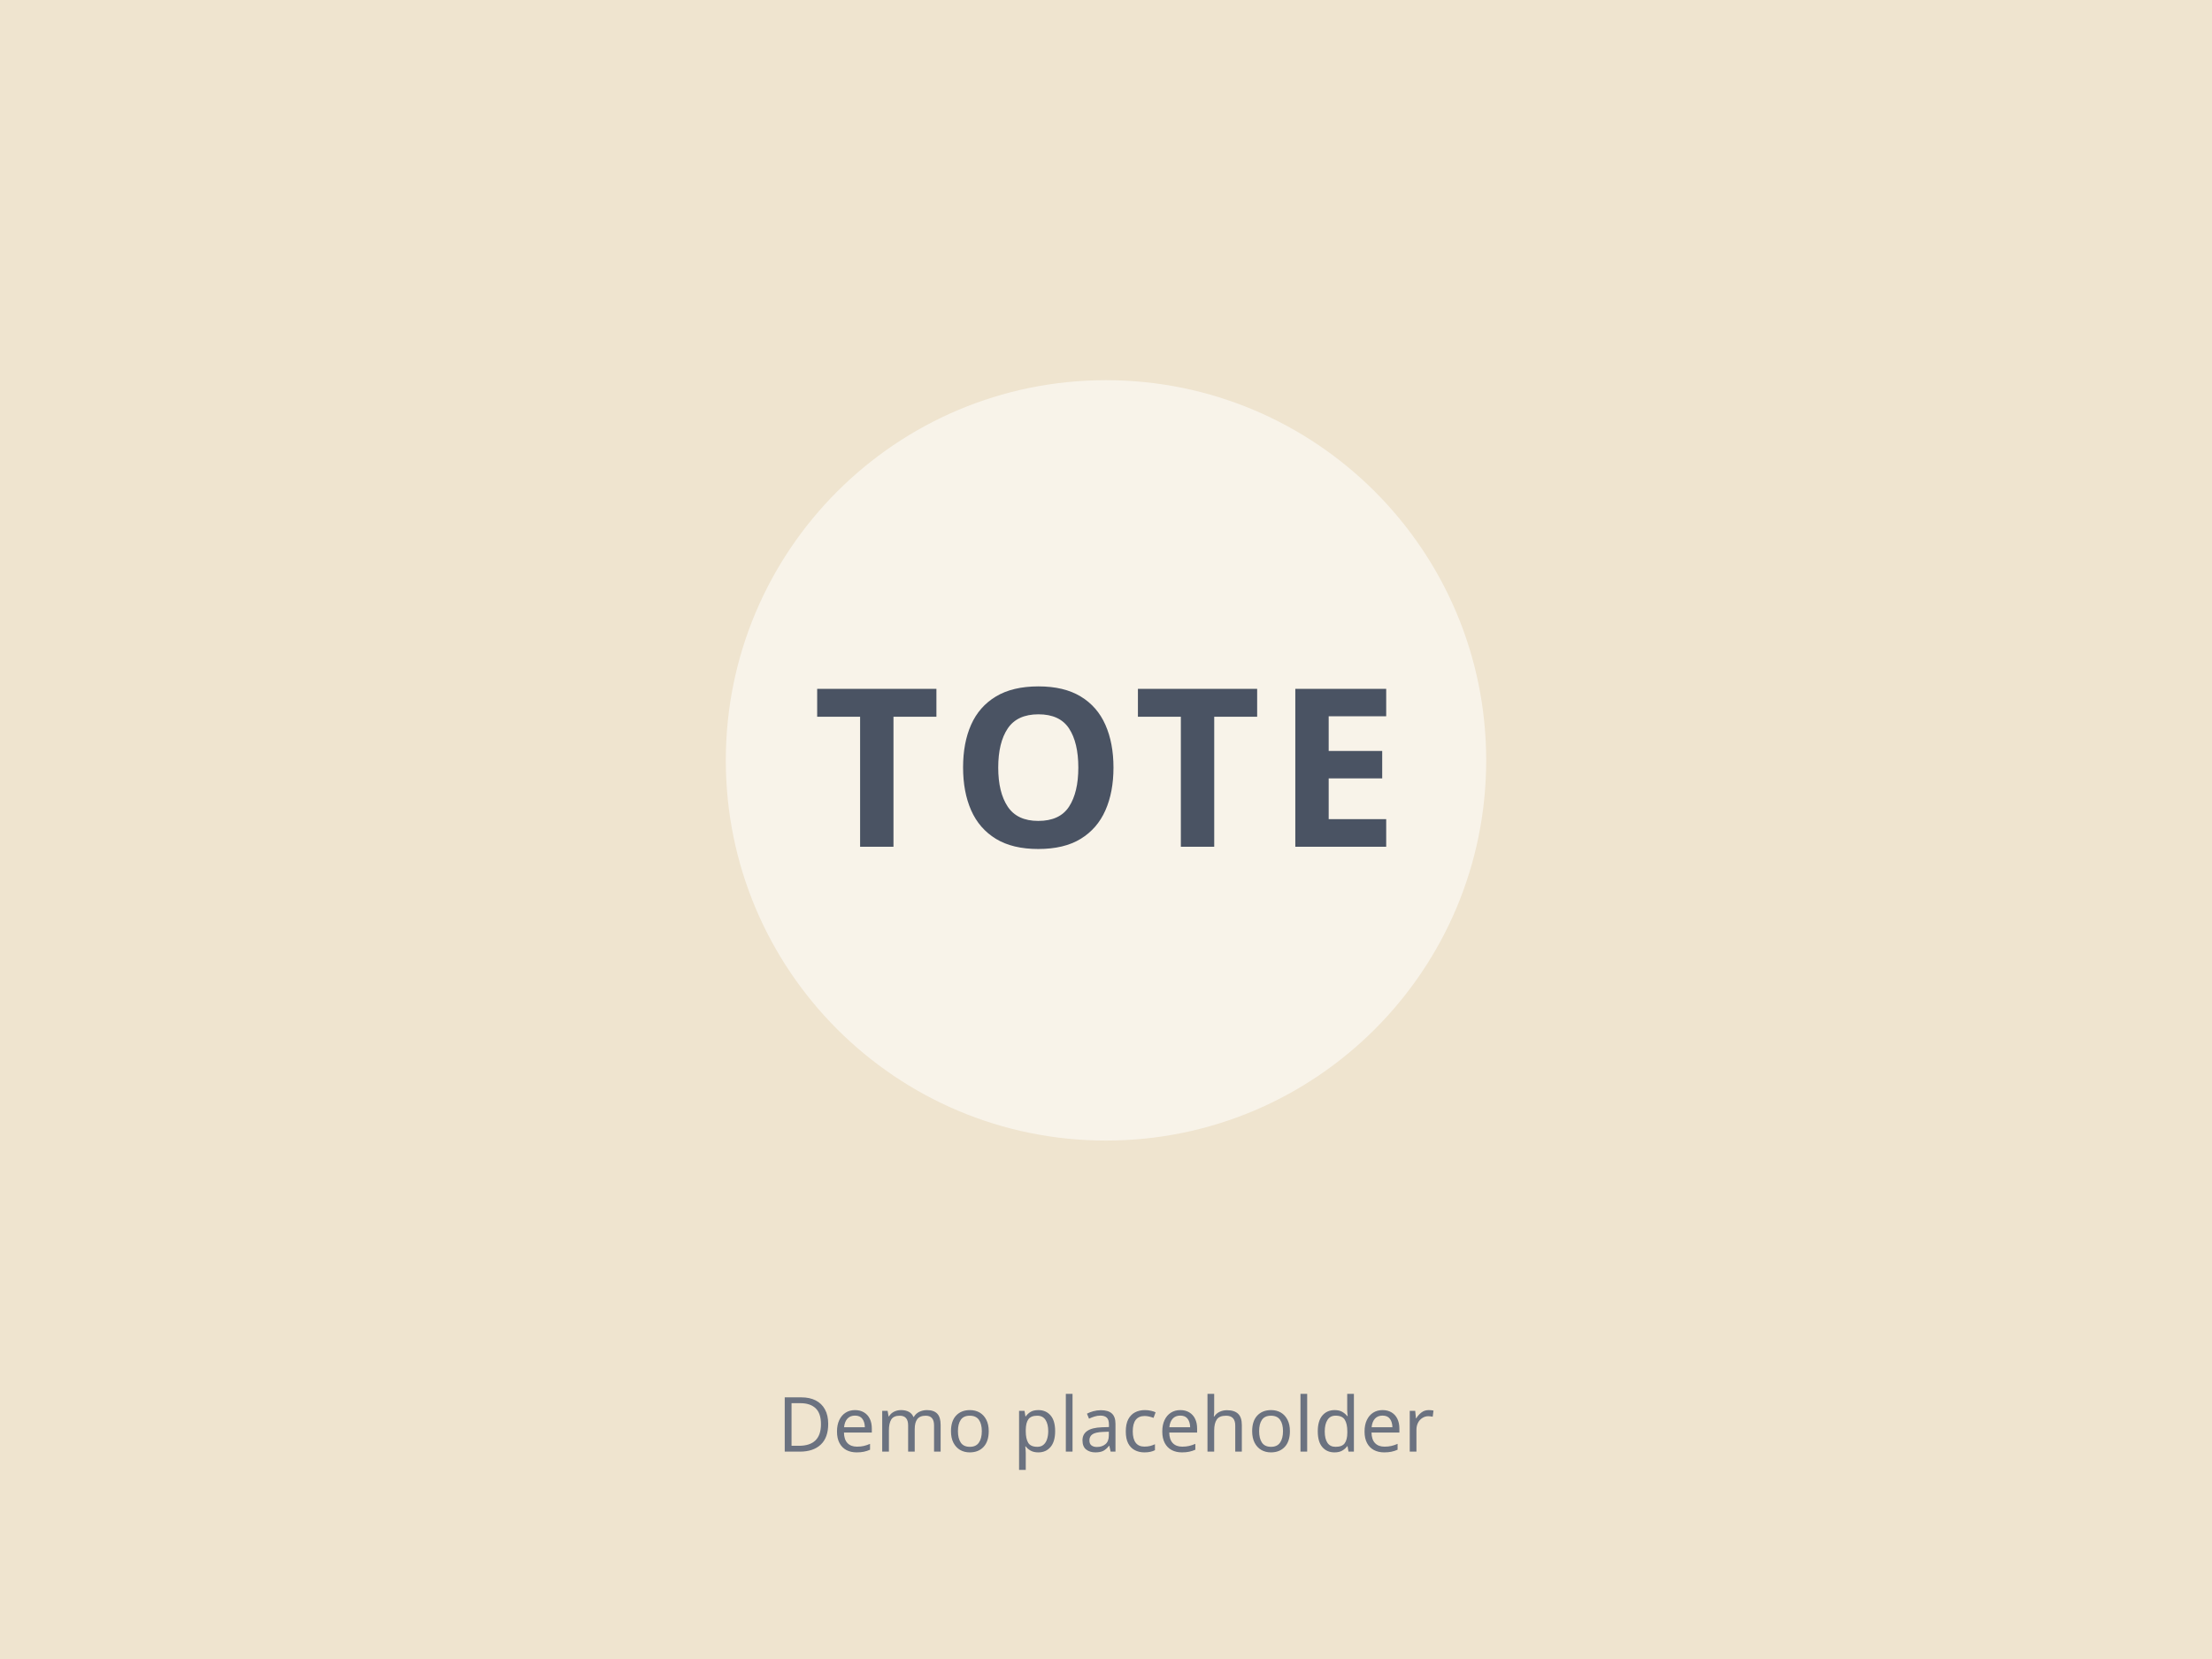
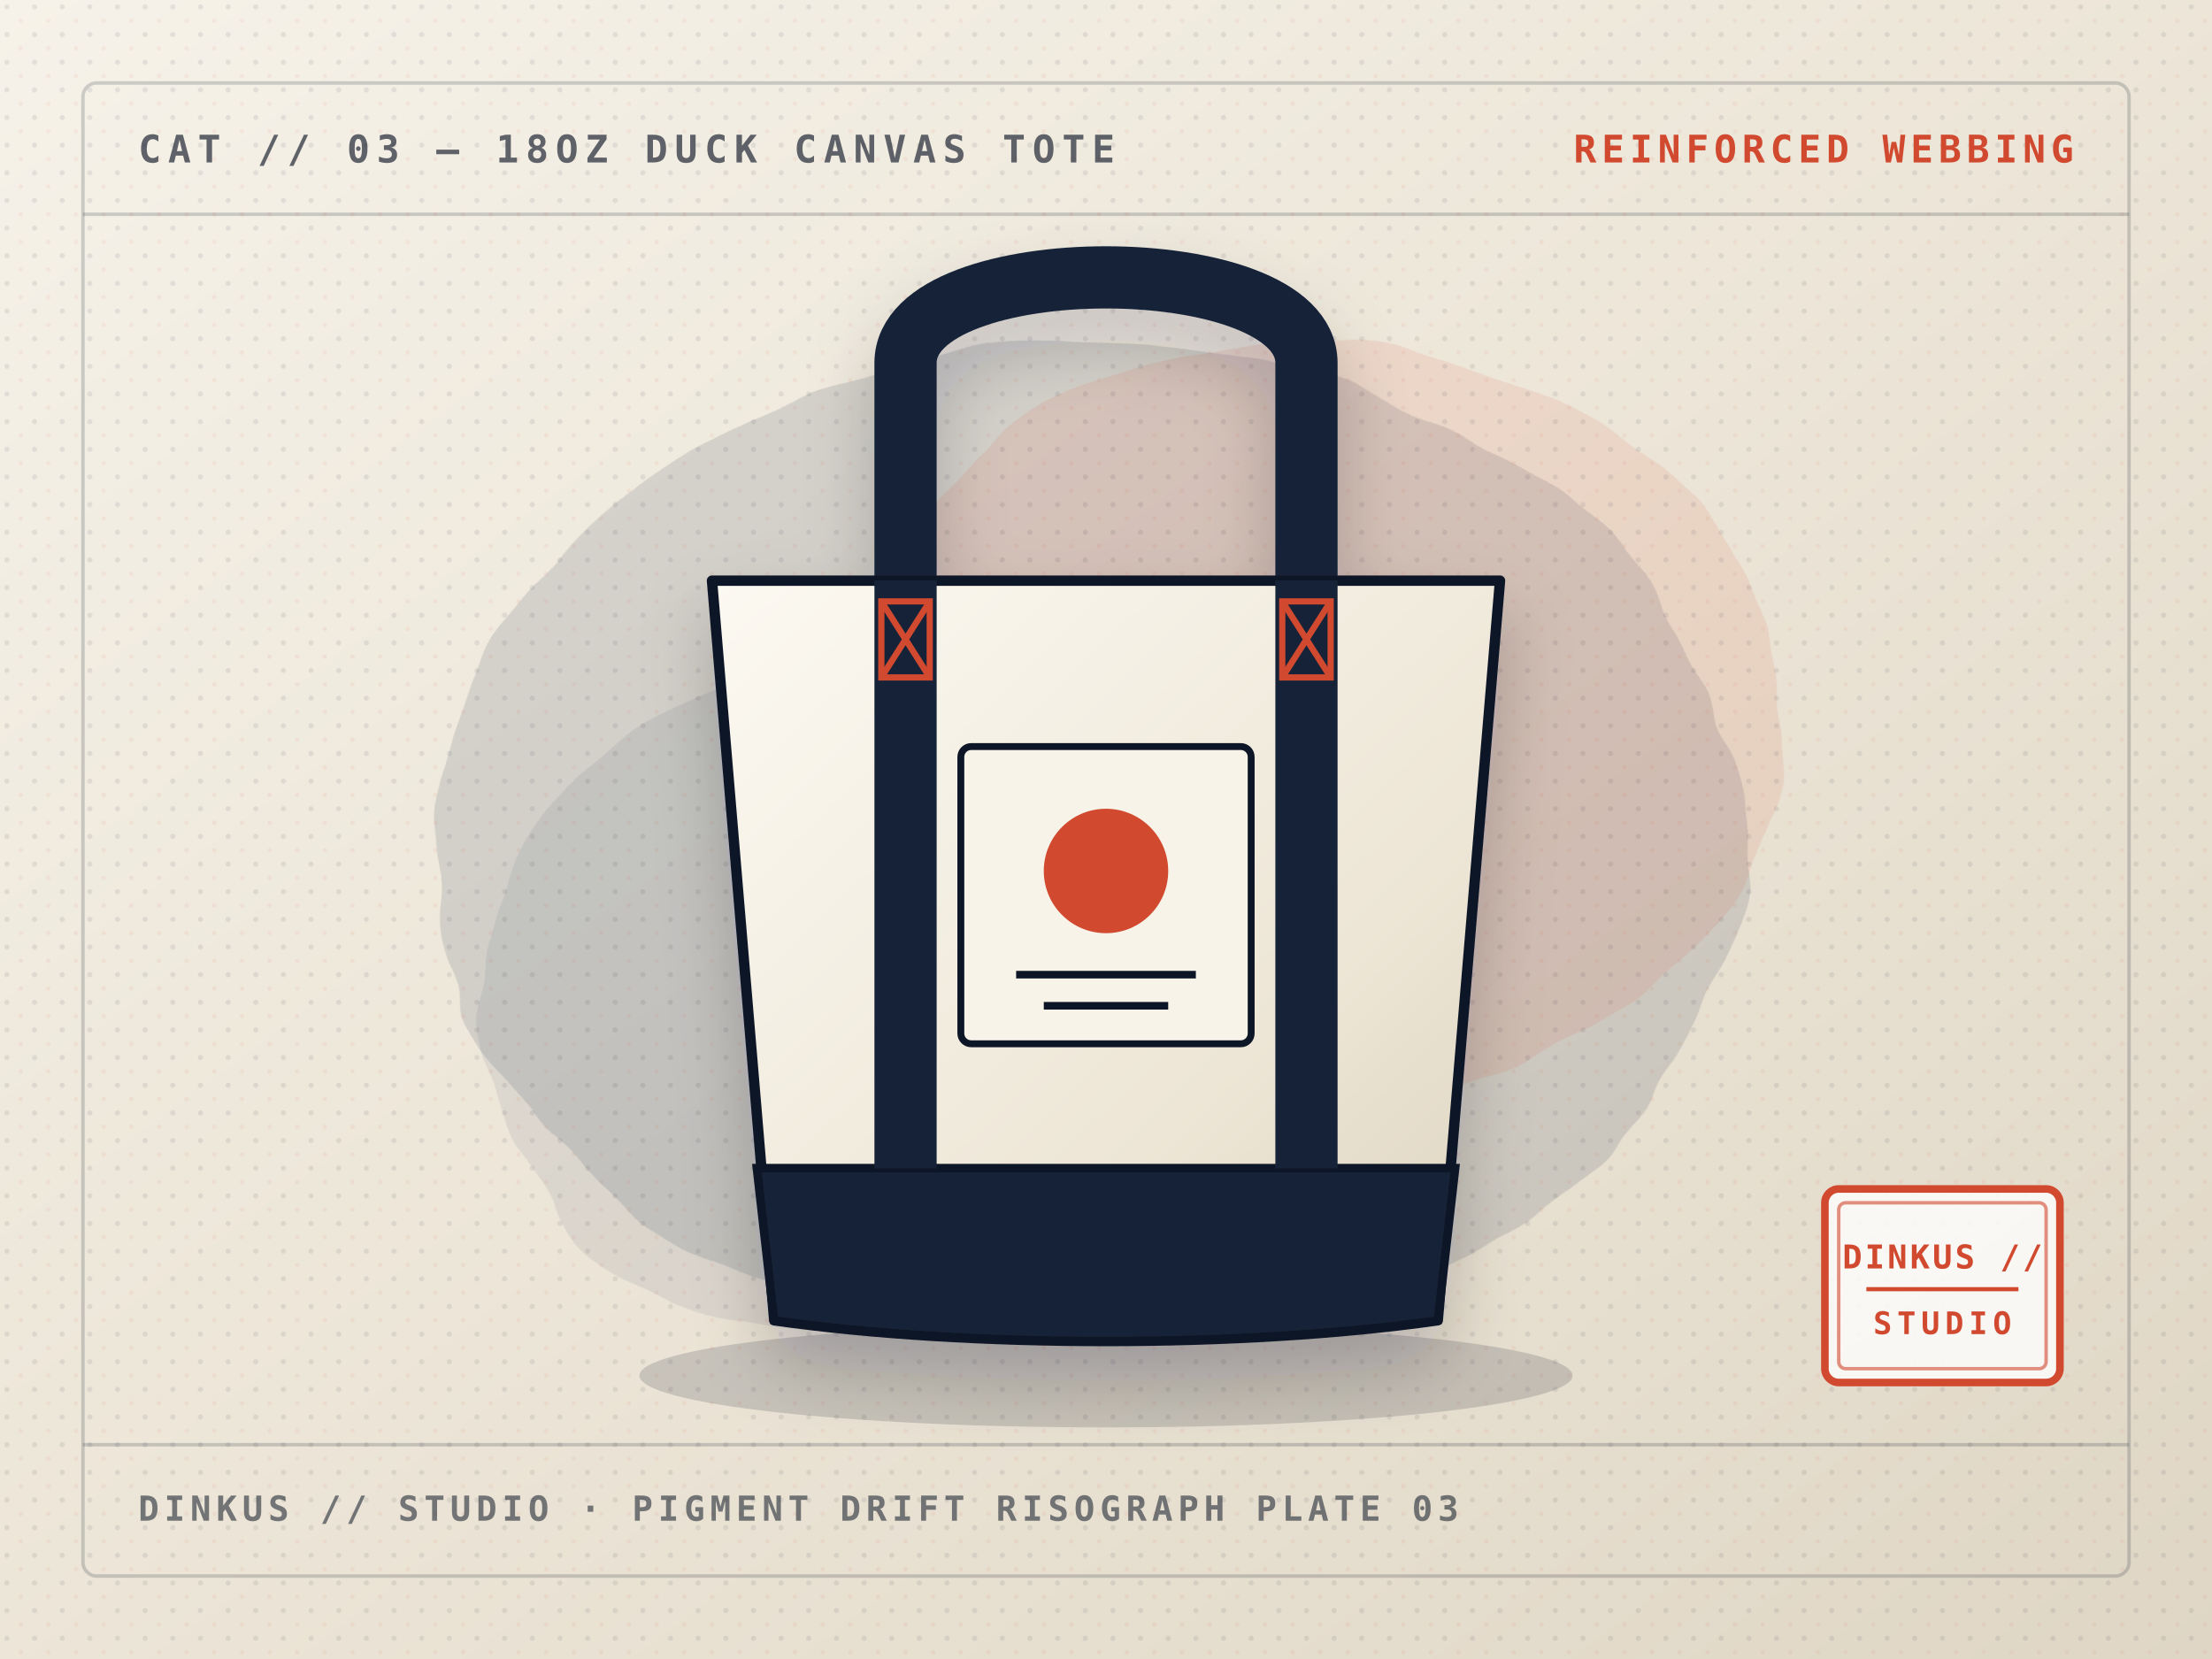
- <svg xmlns="http://www.w3.org/2000/svg" viewBox="0 0 640 480" role="img" aria-label="Demo tote placeholder">
-   <rect width="640" height="480" fill="#efe4cf" />
-   <circle cx="320" cy="220" r="110" fill="#ffffff" opacity=".55" />
-   <text x="320" y="245" text-anchor="middle" font-family="system-ui,sans-serif" font-size="64" font-weight="700" fill="#4a5363" letter-spacing="4">TOTE</text>
-   <text x="320" y="420" text-anchor="middle" font-family="system-ui,sans-serif" font-size="22" fill="#6b7280">Demo placeholder</text>
+ <svg xmlns="http://www.w3.org/2000/svg" viewBox="0 0 640 480" role="img" aria-label="Dinkus Demo Canvas Tote — Aizome pigment wash illustration">
+   <defs>
+     <linearGradient id="washi-tote" x1="0" y1="0" x2="1" y2="1">
+       <stop offset="0%" stop-color="#f6f2e9" />
+       <stop offset="55%" stop-color="#ebe4d6" />
+       <stop offset="100%" stop-color="#dfd6c5" />
+     </linearGradient>
+     <linearGradient id="canvas-tote" x1="0" y1="0" x2="1" y2="1">
+       <stop offset="0%" stop-color="#fcf9f2" />
+       <stop offset="65%" stop-color="#ede6d6" />
+       <stop offset="100%" stop-color="#dcd2be" />
+     </linearGradient>
+     <pattern id="riso-tote" width="8" height="8" patternUnits="userSpaceOnUse">
+       <circle cx="2" cy="2" r="0.75" fill="#101827" fill-opacity="0.08" />
+       <circle cx="6" cy="6" r="0.65" fill="#d1492f" fill-opacity="0.07" />
+     </pattern>
+     <filter id="pigment-drift-tote" x="-15%" y="-15%" width="130%" height="130%" color-interpolation-filters="sRGB">
+       <feTurbulence type="fractalNoise" baseFrequency="0.014 0.022" numOctaves="3" seed="37" result="noise">
+         <animate attributeName="baseFrequency" values="0.014 0.022;0.018 0.028;0.014 0.022" dur="9s" repeatCount="indefinite" />
+       </feTurbulence>
+       <feDisplacementMap in="SourceGraphic" in2="noise" scale="11" xChannelSelector="R" yChannelSelector="G" />
+     </filter>
+     <filter id="drop-tote" x="-20%" y="-20%" width="140%" height="140%">
+       <feDropShadow dx="0" dy="10" stdDeviation="10" flood-color="#101827" flood-opacity="0.2" />
+     </filter>
+   </defs>
+   <rect width="640" height="480" fill="url(#washi-tote)" />
+   <g filter="url(#pigment-drift-tote)" opacity="0.88">
+     <ellipse cx="315" cy="245" rx="190" ry="145" fill="#1b304d" fill-opacity="0.15" />
+     <ellipse cx="380" cy="210" rx="135" ry="110" fill="#d1492f" fill-opacity="0.12" />
+     <circle cx="235" cy="290" r="95" fill="#233b5c" fill-opacity="0.1" />
+   </g>
+   <rect width="640" height="480" fill="url(#riso-tote)" />
+   <g stroke="#101827" stroke-opacity="0.18" stroke-width="1" fill="none">
+     <rect x="24" y="24" width="592" height="432" rx="4" />
+     <path d="M24 62 H616 M24 418 H616" />
+   </g>
+   <text x="40" y="47" font-family="ui-monospace, SFMono-Regular, Menlo, monospace" font-size="11" font-weight="700" fill="#101827" fill-opacity="0.65" letter-spacing="2">CAT // 03 — 18OZ DUCK CANVAS TOTE</text>
+   <text x="600" y="47" text-anchor="end" font-family="ui-monospace, SFMono-Regular, Menlo, monospace" font-size="11" font-weight="700" fill="#d1492f" letter-spacing="1.5">REINFORCED WEBBING</text>
+   <ellipse cx="320" cy="398" rx="135" ry="15" fill="#101827" fill-opacity="0.16" />
+   <g filter="url(#drop-tote)">
+     <path d="M262 175 V105 C262 72, 378 72, 378 105 V175" fill="none" stroke="#172438" stroke-width="18" stroke-linecap="butt" />
+     <path d="M206 168 H434 L416 382 C360 390, 280 390, 224 382 Z" fill="url(#canvas-tote)" stroke="#101827" stroke-width="3" stroke-linejoin="round" />
+     <path d="M219 338 H421 L416 382 C360 390, 280 390, 224 382 Z" fill="#172438" stroke="#101827" stroke-width="2.5" />
+     <rect x="253" y="168" width="18" height="170" fill="#172438" />
+     <rect x="369" y="168" width="18" height="170" fill="#172438" />
+     <g stroke="#d1492f" stroke-width="1.8" fill="none">
+       <rect x="255" y="174" width="14" height="22" />
+       <path d="M255 174 L269 196 M269 174 L255 196" />
+       <rect x="371" y="174" width="14" height="22" />
+       <path d="M371 174 L385 196 M385 174 L371 196" />
+     </g>
+     <rect x="278" y="216" width="84" height="86" rx="3" fill="#f7f3e8" stroke="#101827" stroke-width="2" />
+     <circle cx="320" cy="252" r="18" fill="#d1492f" />
+     <path d="M294 282 H346 M302 291 H338" stroke="#101827" stroke-width="2.2" />
+   </g>
+   <g transform="translate(528, 344)">
+     <rect x="0" y="0" width="68" height="56" rx="4" fill="#fcfbf8" fill-opacity="0.9" stroke="#d1492f" stroke-width="2.2" />
+     <rect x="4" y="4" width="60" height="48" rx="2" fill="none" stroke="#d1492f" stroke-width="1" stroke-opacity="0.6" />
+     <text x="34" y="23" text-anchor="middle" font-family="ui-monospace, SFMono-Regular, Menlo, monospace" font-size="9.5" font-weight="800" fill="#d1492f" letter-spacing="0.8">DINKUS //</text>
+     <line x1="12" y1="29" x2="56" y2="29" stroke="#d1492f" stroke-width="1.2" />
+     <text x="34" y="42" text-anchor="middle" font-family="ui-monospace, SFMono-Regular, Menlo, monospace" font-size="9" font-weight="700" fill="#d1492f" letter-spacing="1.5">STUDIO</text>
+   </g>
+   <text x="40" y="440" font-family="ui-monospace, SFMono-Regular, Menlo, monospace" font-size="10" font-weight="700" fill="#101827" fill-opacity="0.55" letter-spacing="1.5">DINKUS // STUDIO · PIGMENT DRIFT RISOGRAPH PLATE 03</text>
</svg>
